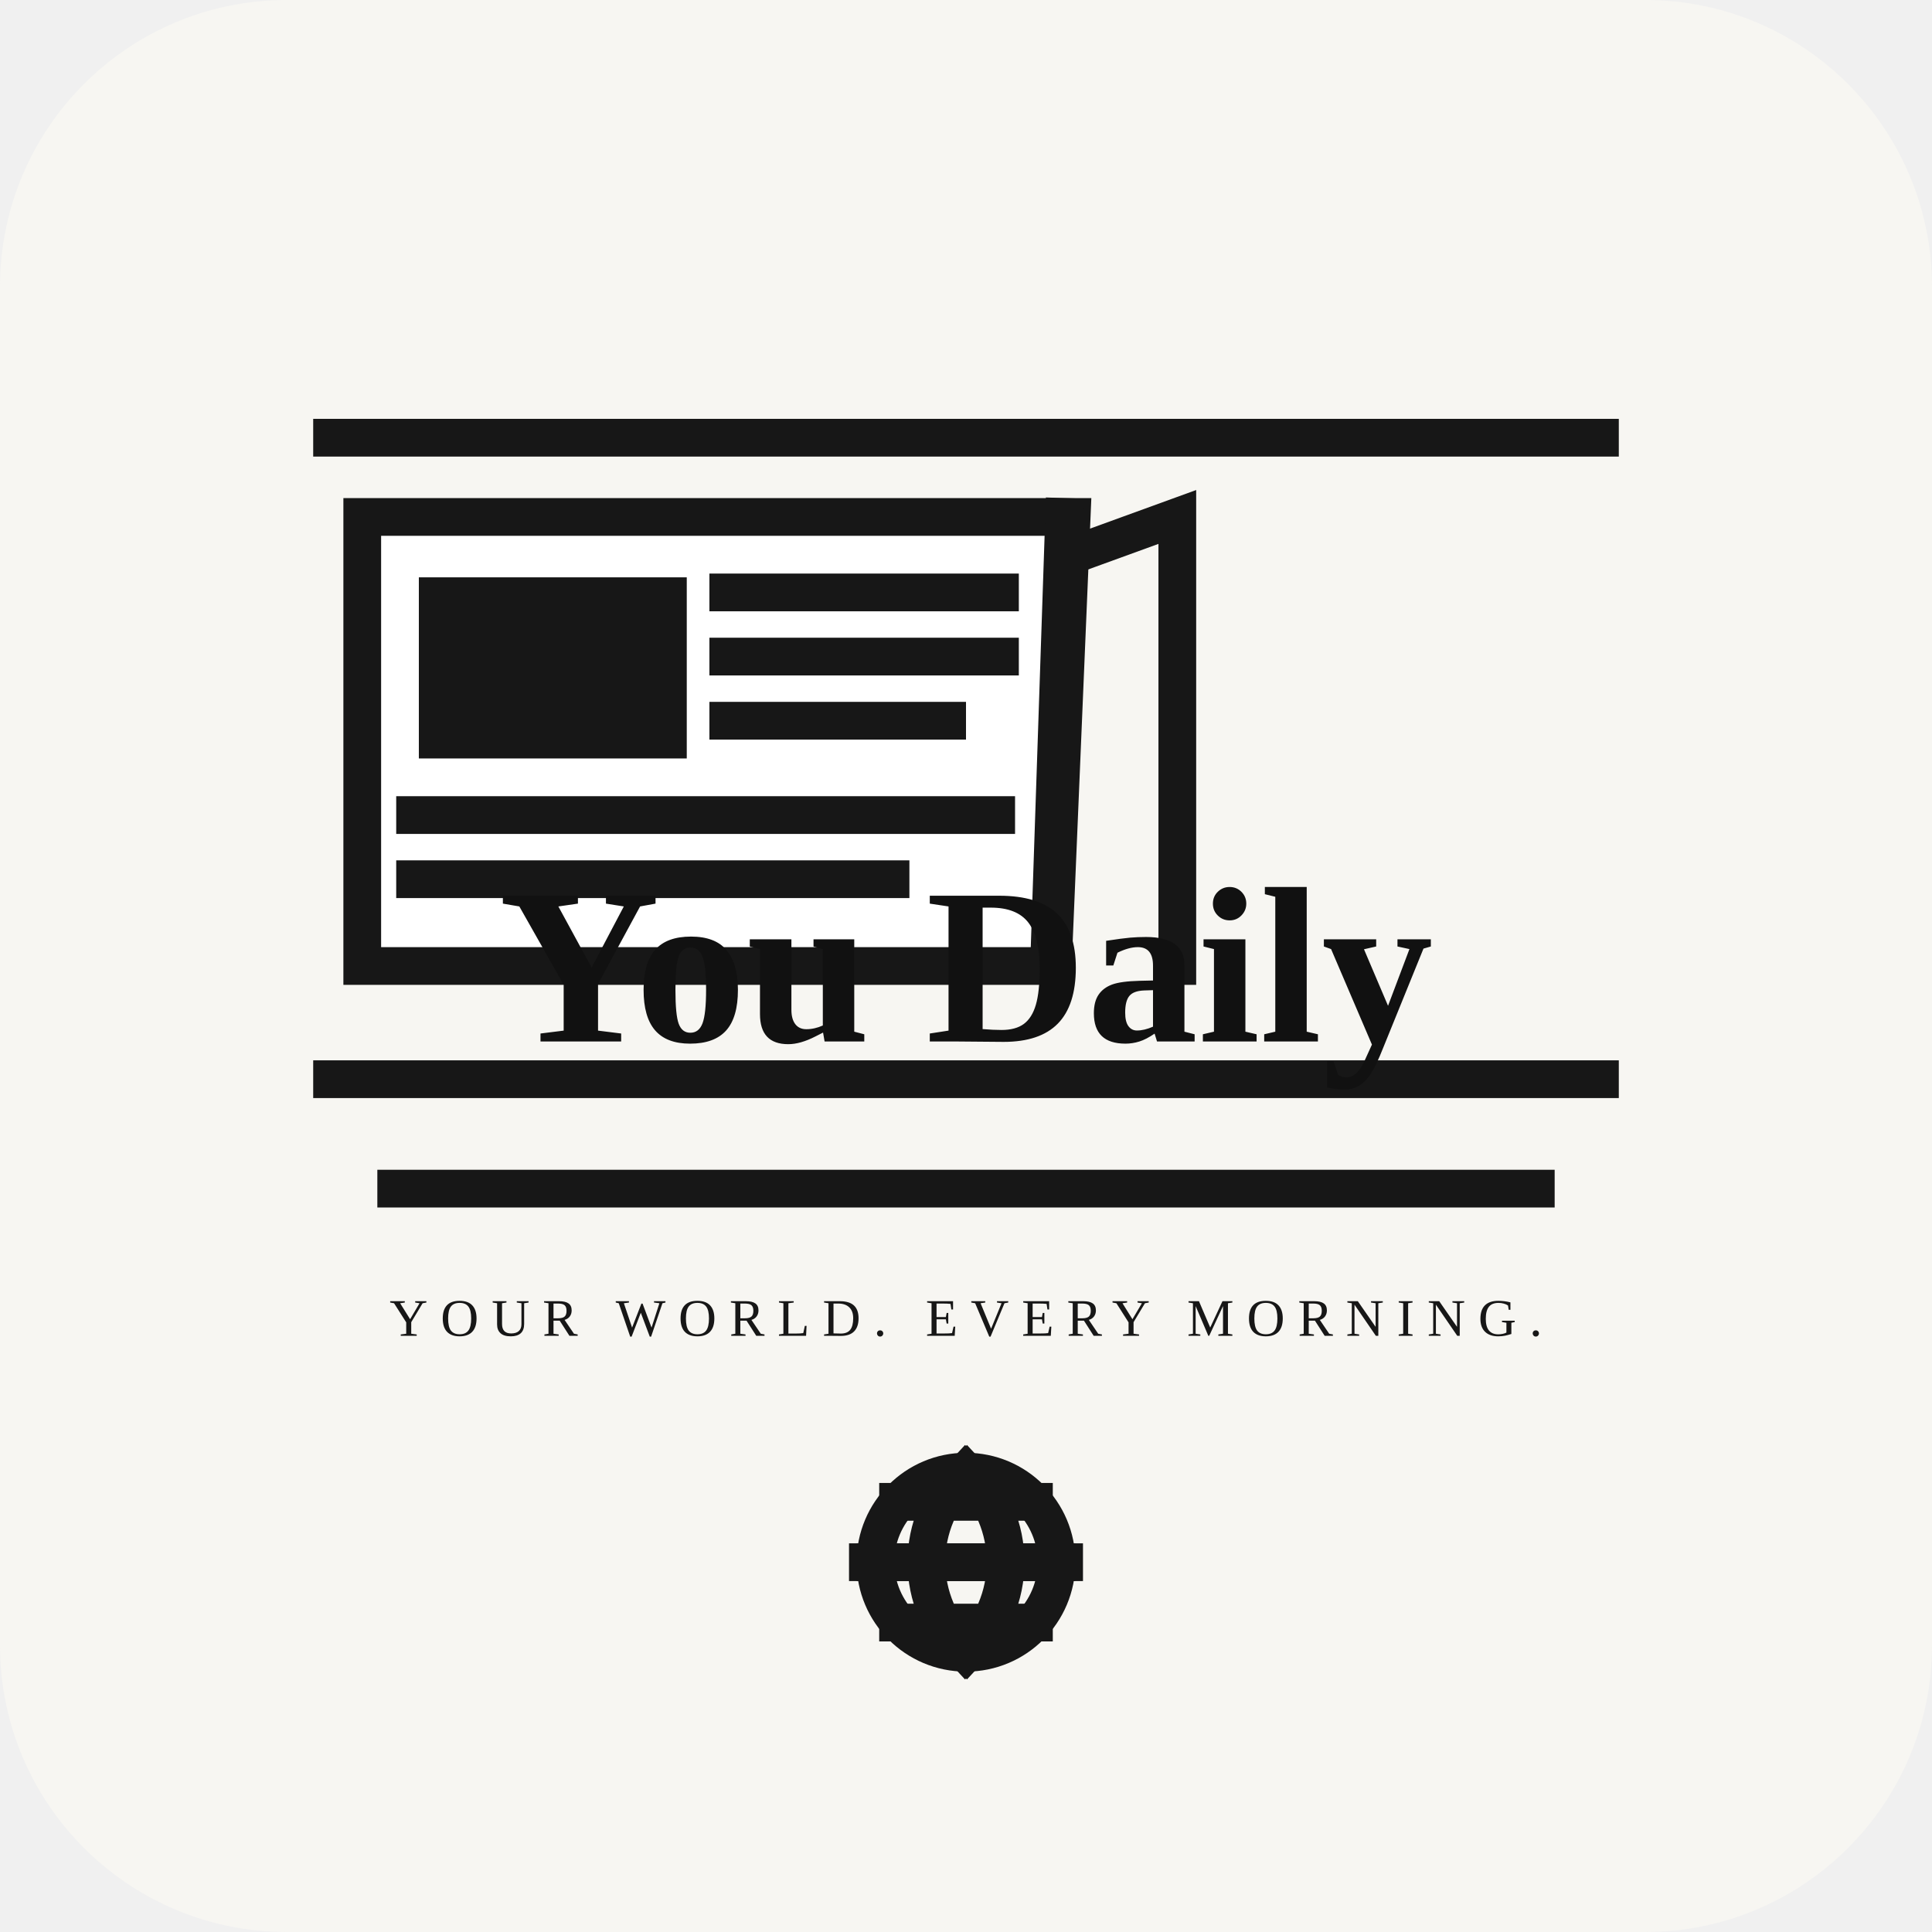
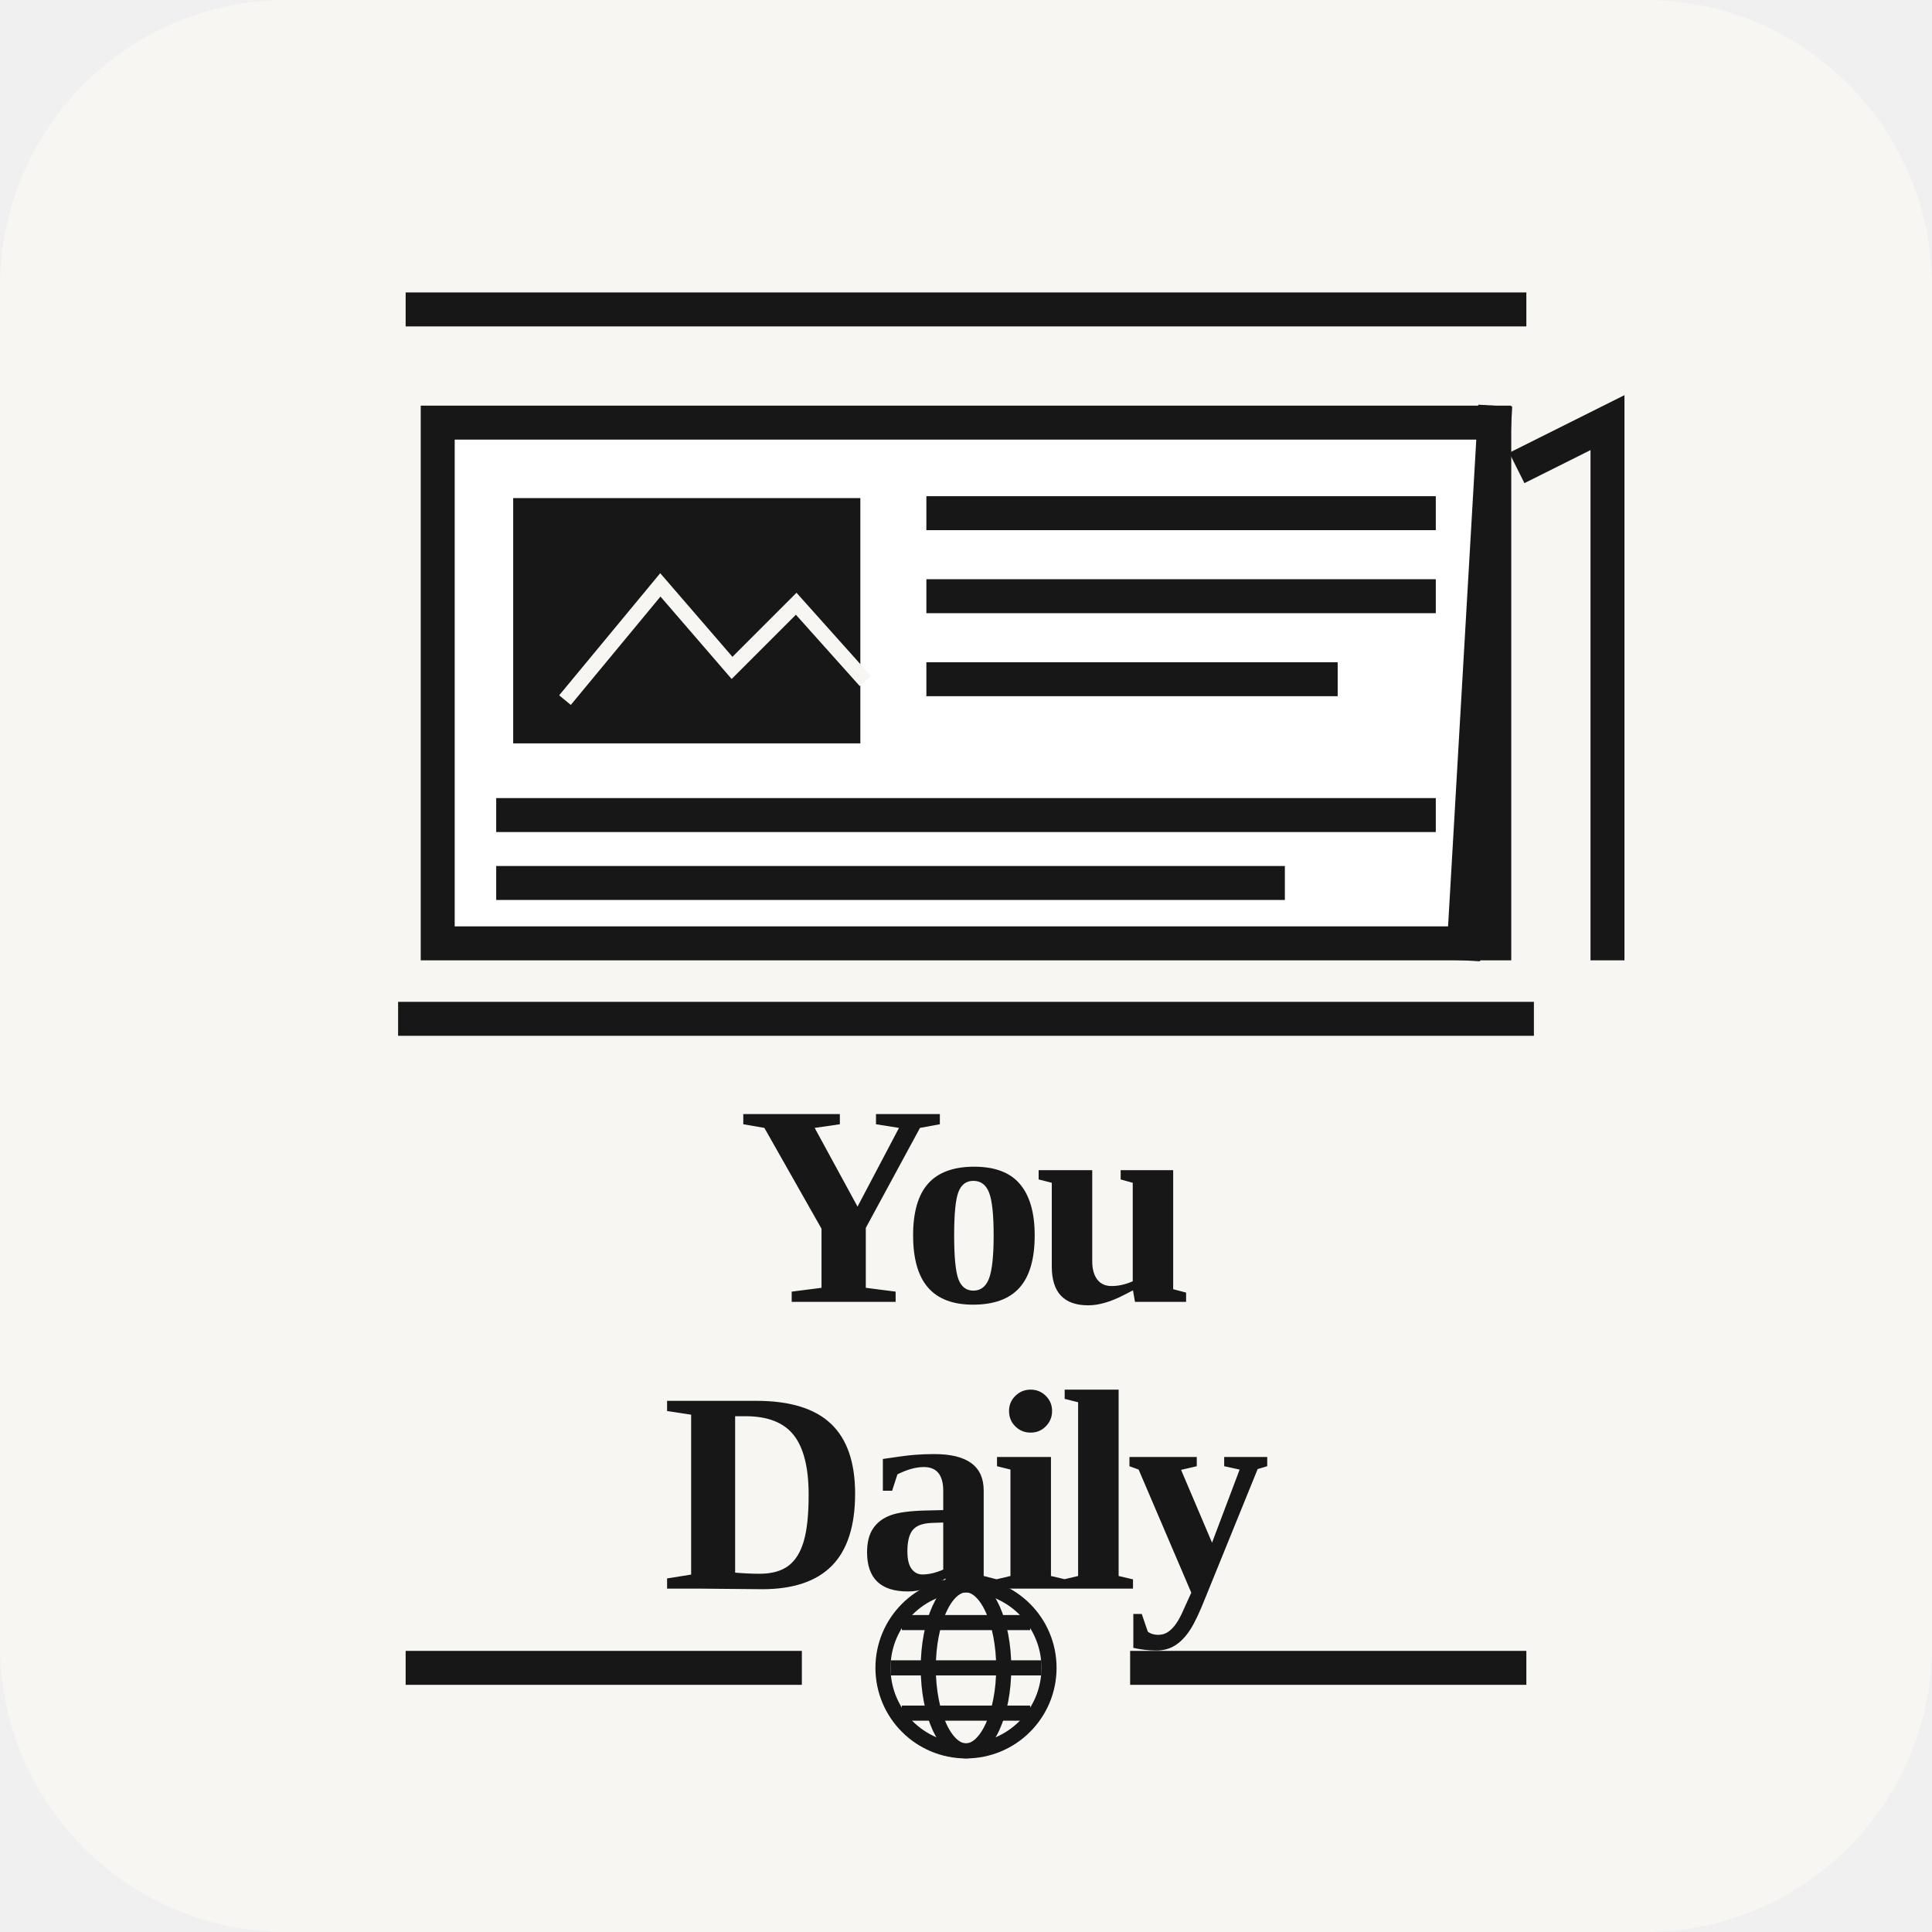
- <svg xmlns="http://www.w3.org/2000/svg" width="512" height="512" viewBox="0 0 512 512">
+ <svg xmlns="http://www.w3.org/2000/svg" width="512" height="512" viewBox="0 0 512 512" role="img" aria-labelledby="title desc">
  <rect width="512" height="512" rx="76" fill="#f7f6f2" />
-   <g fill="none" stroke="#171717" stroke-width="10" stroke-linecap="square" stroke-linejoin="miter">
-     <path d="M88 116H424" />
-     <path d="M96 137h188l-5 119H96z" fill="#fff" />
-     <path d="M111 153h71v48h-71z" fill="#171717" stroke-width="0" />
-     <path d="M193 157h72M193 174h72M193 191h58M110 216h154M110 233h126" />
-     <path d="M282 137l-4 119M290 145l22-8v119" />
-     <path d="M88 286H424" />
-     <path d="M105 315H407" />
-     <path d="M230 414h52" />
-     <circle cx="256" cy="414" r="24" />
-     <path d="M232 414h48M256 390c-14 13-14 35 0 48M256 390c14 13 14 35 0 48M238 398h36M238 430h36" />
+   <g fill="none" stroke="#171717" stroke-width="9" stroke-linecap="square" stroke-linejoin="miter">
+     <path d="M112 82H400" />
+     <path d="M116 112h280v138H116z" fill="#fff" />
+     <path d="M136 132h92v65h-92z" fill="#171717" stroke="none" />
+     <path d="M151 184l24-29 19 22 17-17 17 19" stroke="#f7f6f2" stroke-width="4" />
+     <path d="M250 136h126M250 158h126M250 180h100M136 216h240M136 234h200" />
+     <path d="M396 112l-8 138M406 122l20-10v138" />
+     <path d="M110 270H402" />
+     <path d="M112 442H208M304 442H400" />
  </g>
-   <text x="256" y="276" text-anchor="middle" fill="#111" font-family="Georgia, 'Times New Roman', serif" font-size="59" font-weight="bold">You Daily</text>
-   <text x="256" y="354" text-anchor="middle" fill="#171717" font-family="Georgia, 'Times New Roman', serif" font-size="14" letter-spacing="3.4">YOUR WORLD. EVERY MORNING.</text>
+   <text x="256" y="345" fill="#171717" text-anchor="middle" font-family="Georgia, 'Times New Roman', serif" font-size="76" font-weight="600" letter-spacing="-3">You</text>
+   <text x="256" y="421" fill="#171717" text-anchor="middle" font-family="Georgia, 'Times New Roman', serif" font-size="76" font-weight="600" letter-spacing="-3">Daily</text>
+   <g transform="translate(256 442)" fill="none" stroke="#171717" stroke-width="4">
+     <circle r="22" />
+     <ellipse rx="10" ry="22" />
+     <path d="M-20 0H20M-17-12H17M-17 12H17" />
+   </g>
</svg>
